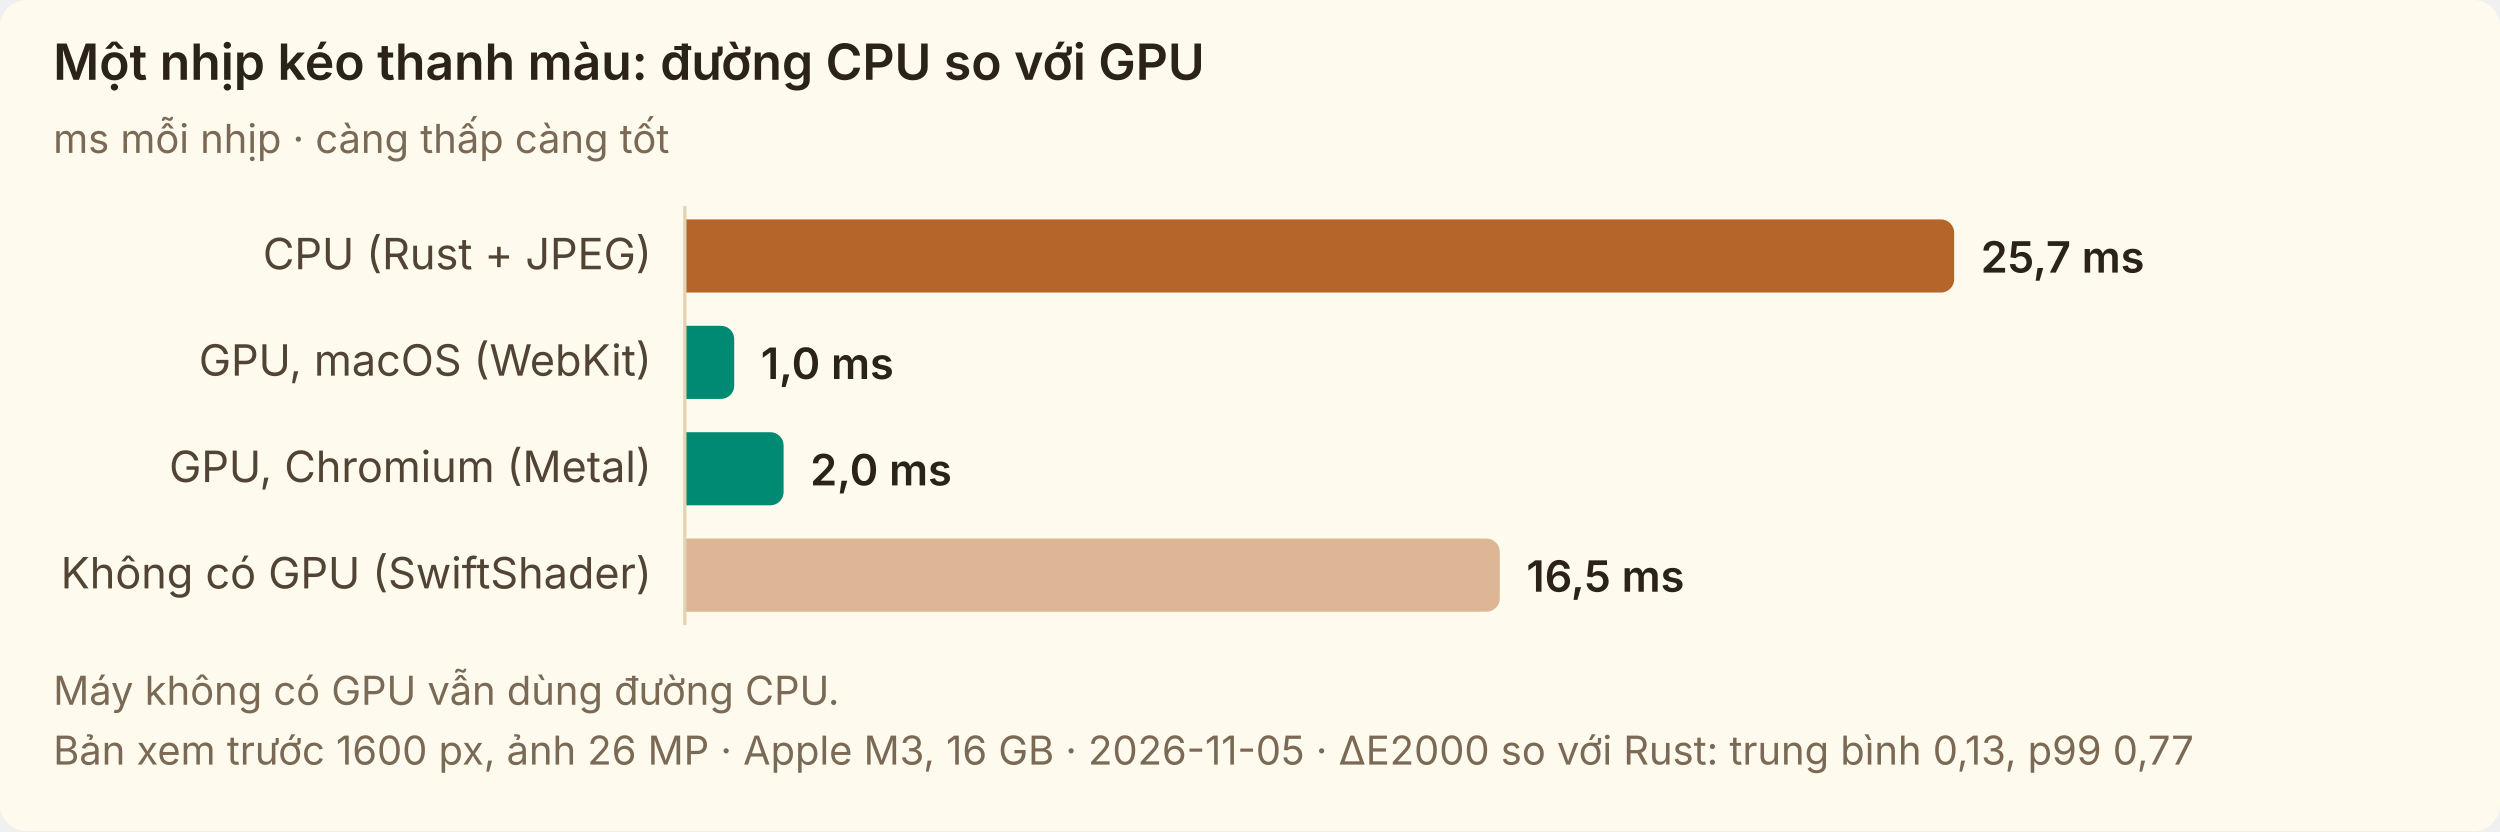
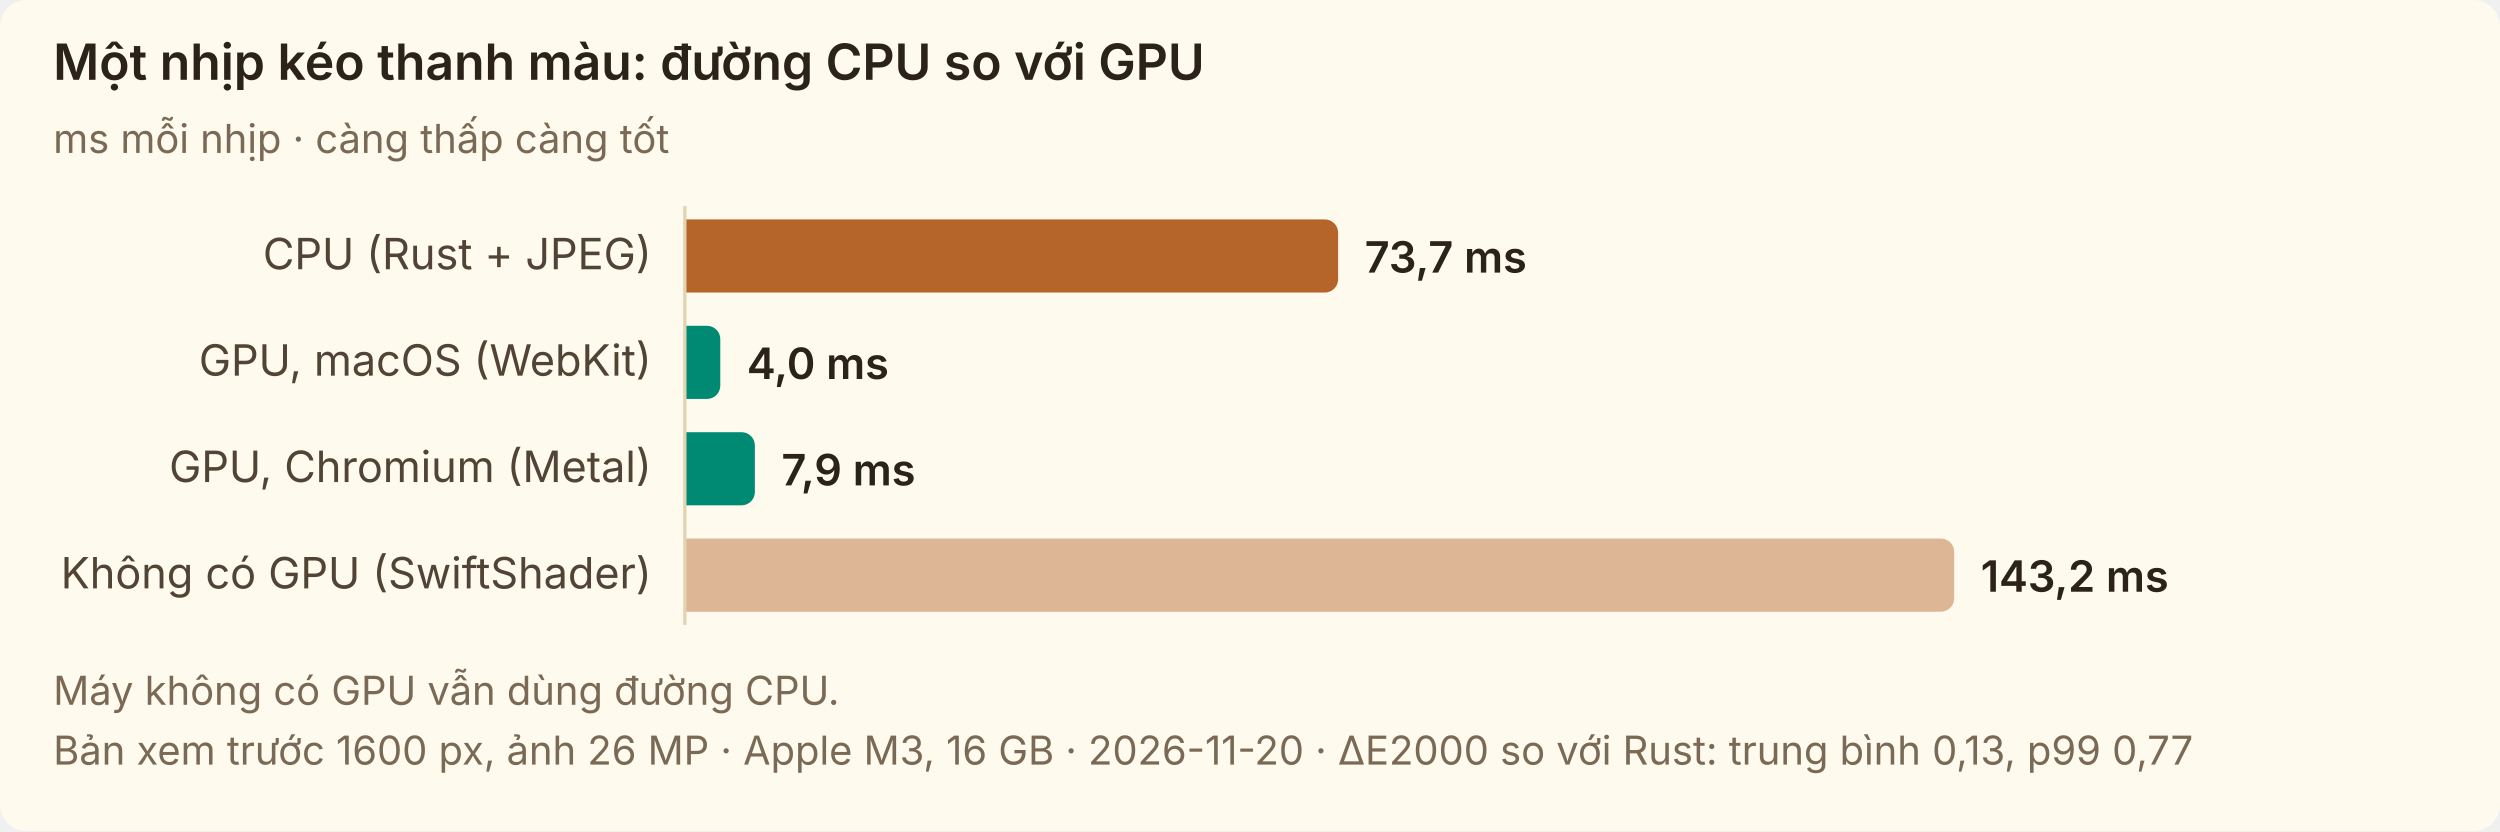
<svg xmlns="http://www.w3.org/2000/svg" viewBox="-16 -16 752 250" width="752" height="250" role="img" aria-labelledby="t d">
  <style>
  .bg{fill:#fffaee} .t1{fill:#2b2219;font:600 13px system-ui,-apple-system,Segoe UI,sans-serif}
  .t2{fill:#514435;font:13px system-ui,-apple-system,Segoe UI,sans-serif}
  .t3{fill:#7a6a55;font:12px system-ui,-apple-system,Segoe UI,sans-serif}
  .h{font-size:15px} .num{font-variant-numeric:tabular-nums} .axis{stroke:#e2d4b3;stroke-width:1}
  .ref{stroke:#514435;stroke-width:1.5;stroke-dasharray:4 3} .refw{stroke:#b5652a;stroke-width:1.5;stroke-dasharray:4 3}
  .s1{fill:#008a74} .old{fill-opacity:.45} .s2{fill:#b5652a} .s3{fill:#1baf7a} .s4{fill:#eda100} .s5{fill:#e87ba4} .gap{stroke:#fffaee;stroke-width:2}
  .in{fill:#fff} .ln{fill:none;stroke:#008a74;stroke-width:2;stroke-linejoin:round} .band{fill:#e2d4b3;fill-opacity:.35}
  @media (prefers-color-scheme: dark){
    .bg{fill:#262019} .t1{fill:#f3ead6} .t2{fill:#d8cab0} .t3{fill:#a8977c} .axis{stroke:#3b3127}
    .ref{stroke:#d8cab0} .refw{stroke:#cc7f3e}
    .s1{fill:#21a593} .s2{fill:#cc7f3e} .s3{fill:#199e70} .s4{fill:#c98500} .s5{fill:#d55181} .gap{stroke:#262019}
    .ln{stroke:#21a593} .band{fill:#3b3127}
  }
</style>
  <rect class="bg" x="-16" y="-16" width="752" height="250" rx="8" />
  <text class="t1 h" x="0" y="8">Một nhịp kéo thanh màu: đường CPU so với GPU</text>
  <text class="t3" x="0" y="30">ms mỗi nhịp · càng thấp càng tốt</text>
  <text class="t2" x="180" y="65" text-anchor="end">CPU (Rust + JPEG)</text>
-   <path class="s2" d="M190 50h377.818a4 4 0 0 1 4 4v14a4 4 0 0 1 -4 4h-377.818z" />
-   <text class="t1 num" x="579.818" y="66">25,7 ms</text>
+   <path class="s2" d="M190 50h192.508a4 4 0 0 1 4 4v14a4 4 0 0 1 -4 4h-192.508z" />
+   <text class="t1 num" x="394.508" y="66">73,7 ms</text>
  <text class="t2" x="180" y="97" text-anchor="end">GPU, macOS (WebKit)</text>
-   <path class="s1" d="M190 82h10.857a4 4 0 0 1 4 4v14a4 4 0 0 1 -4 4h-10.857z" />
-   <text class="t1 num" x="212.857" y="98">1,0 ms</text>
+   <path class="s1" d="M190 82h6.665a4 4 0 0 1 4 4v14a4 4 0 0 1 -4 4h-6.665z" />
+   <text class="t1 num" x="208.665" y="98">4,0 ms</text>
  <text class="t2" x="180" y="129" text-anchor="end">GPU, Chromium (Metal)</text>
-   <path class="s1" d="M190 114h25.713a4 4 0 0 1 4 4v14a4 4 0 0 1 -4 4h-25.713z" />
-   <text class="t1 num" x="227.713" y="130">2,0 ms</text>
+   <path class="s1" d="M190 114h17.064a4 4 0 0 1 4 4v14a4 4 0 0 1 -4 4h-17.064z" />
+   <text class="t1 num" x="219.064" y="130">7,9 ms</text>
  <text class="t2" x="180" y="161" text-anchor="end">Không có GPU (SwiftShader)</text>
-   <path class="s2 old" d="M190 146h241.136a4 4 0 0 1 4 4v14a4 4 0 0 1 -4 4h-241.136z" />
-   <text class="t1 num" x="443.136" y="162">16,5 ms</text>
+   <path class="s2 old" d="M190 146h377.818a4 4 0 0 1 4 4v14a4 4 0 0 1 -4 4h-377.818z" />
+   <text class="t1 num" x="579.818" y="162">143,2 ms</text>
  <line class="axis" x1="190" x2="190" y1="46" y2="172" />
  <text class="t3" x="0" y="196">Máy không có GPU vẫn dùng đường CPU.</text>
-   <text class="t3" x="0" y="214">Bản xem trước 1600 px, ảnh 26 MP · Apple M3, 16 GB · 2026-11-05 · ΔE2000 so với Rust: trung bình 0,13, p99 0,77</text>
+   <text class="t3" x="0" y="214">Bản xem trước 1600 px, ảnh 26 MP · Apple M3, 16 GB · 2026-11-20 · ΔE2000 so với Rust: trung bình 0,13, p99 0,77</text>
</svg>
